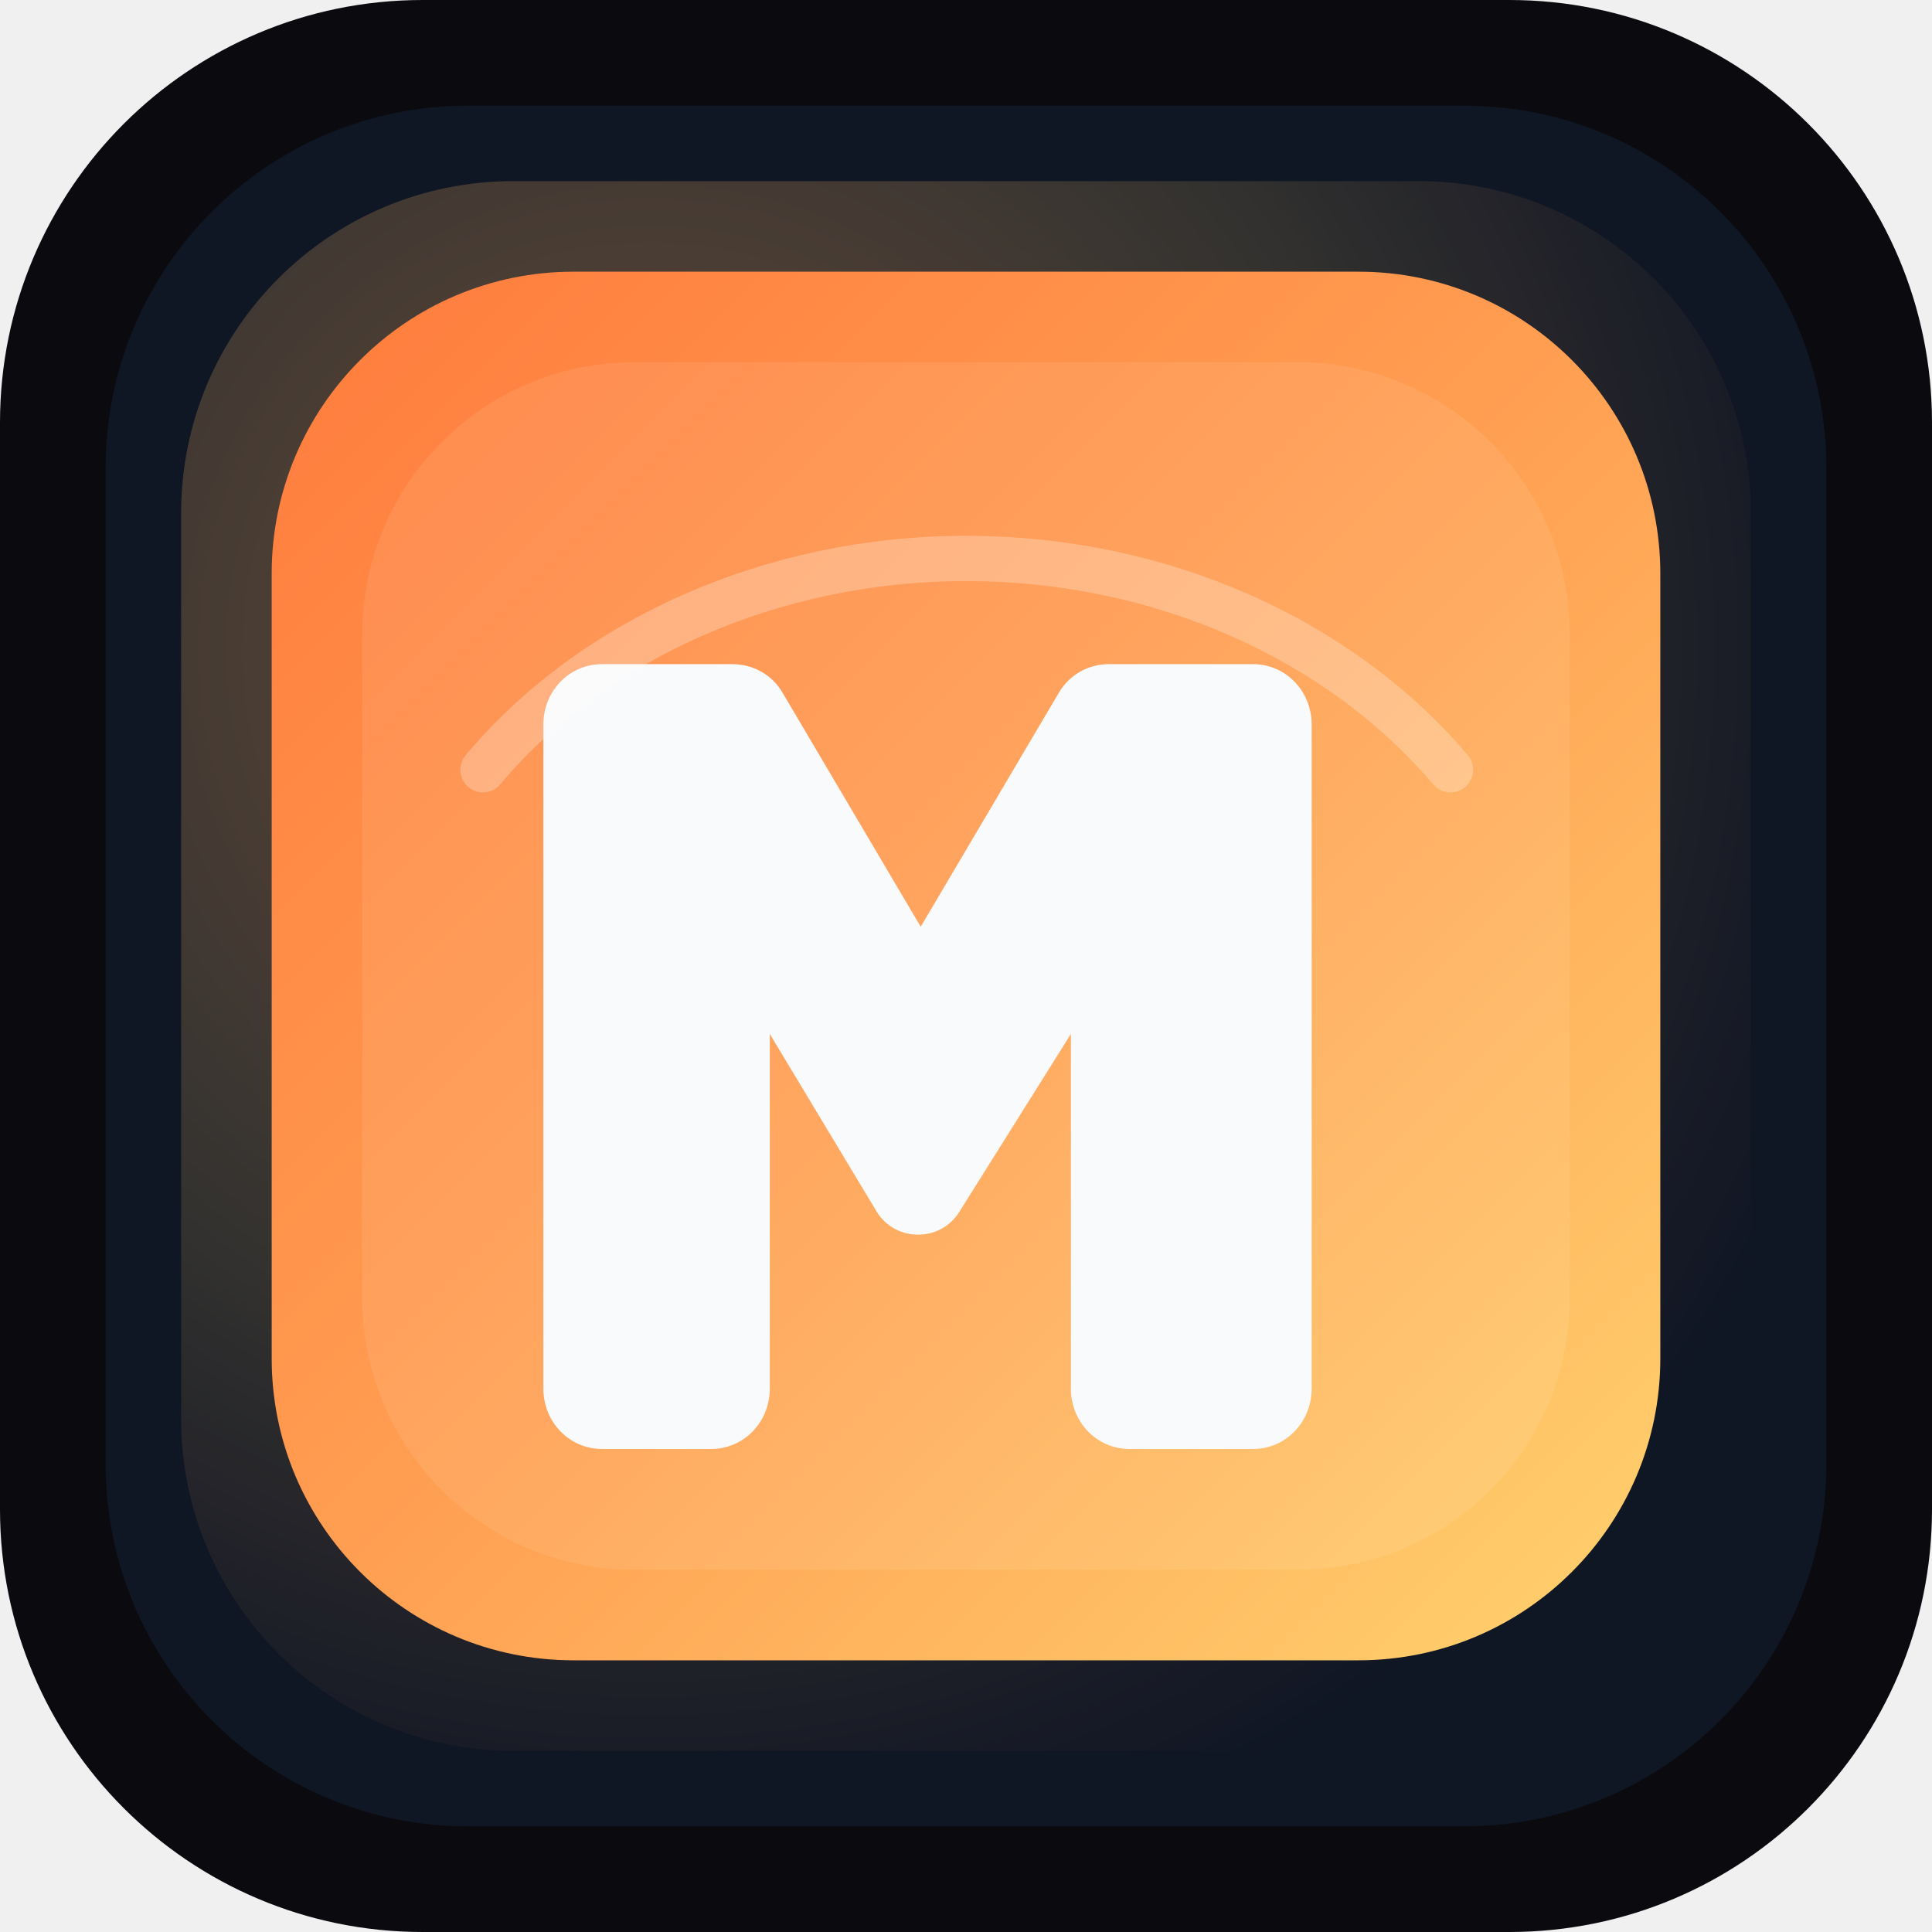
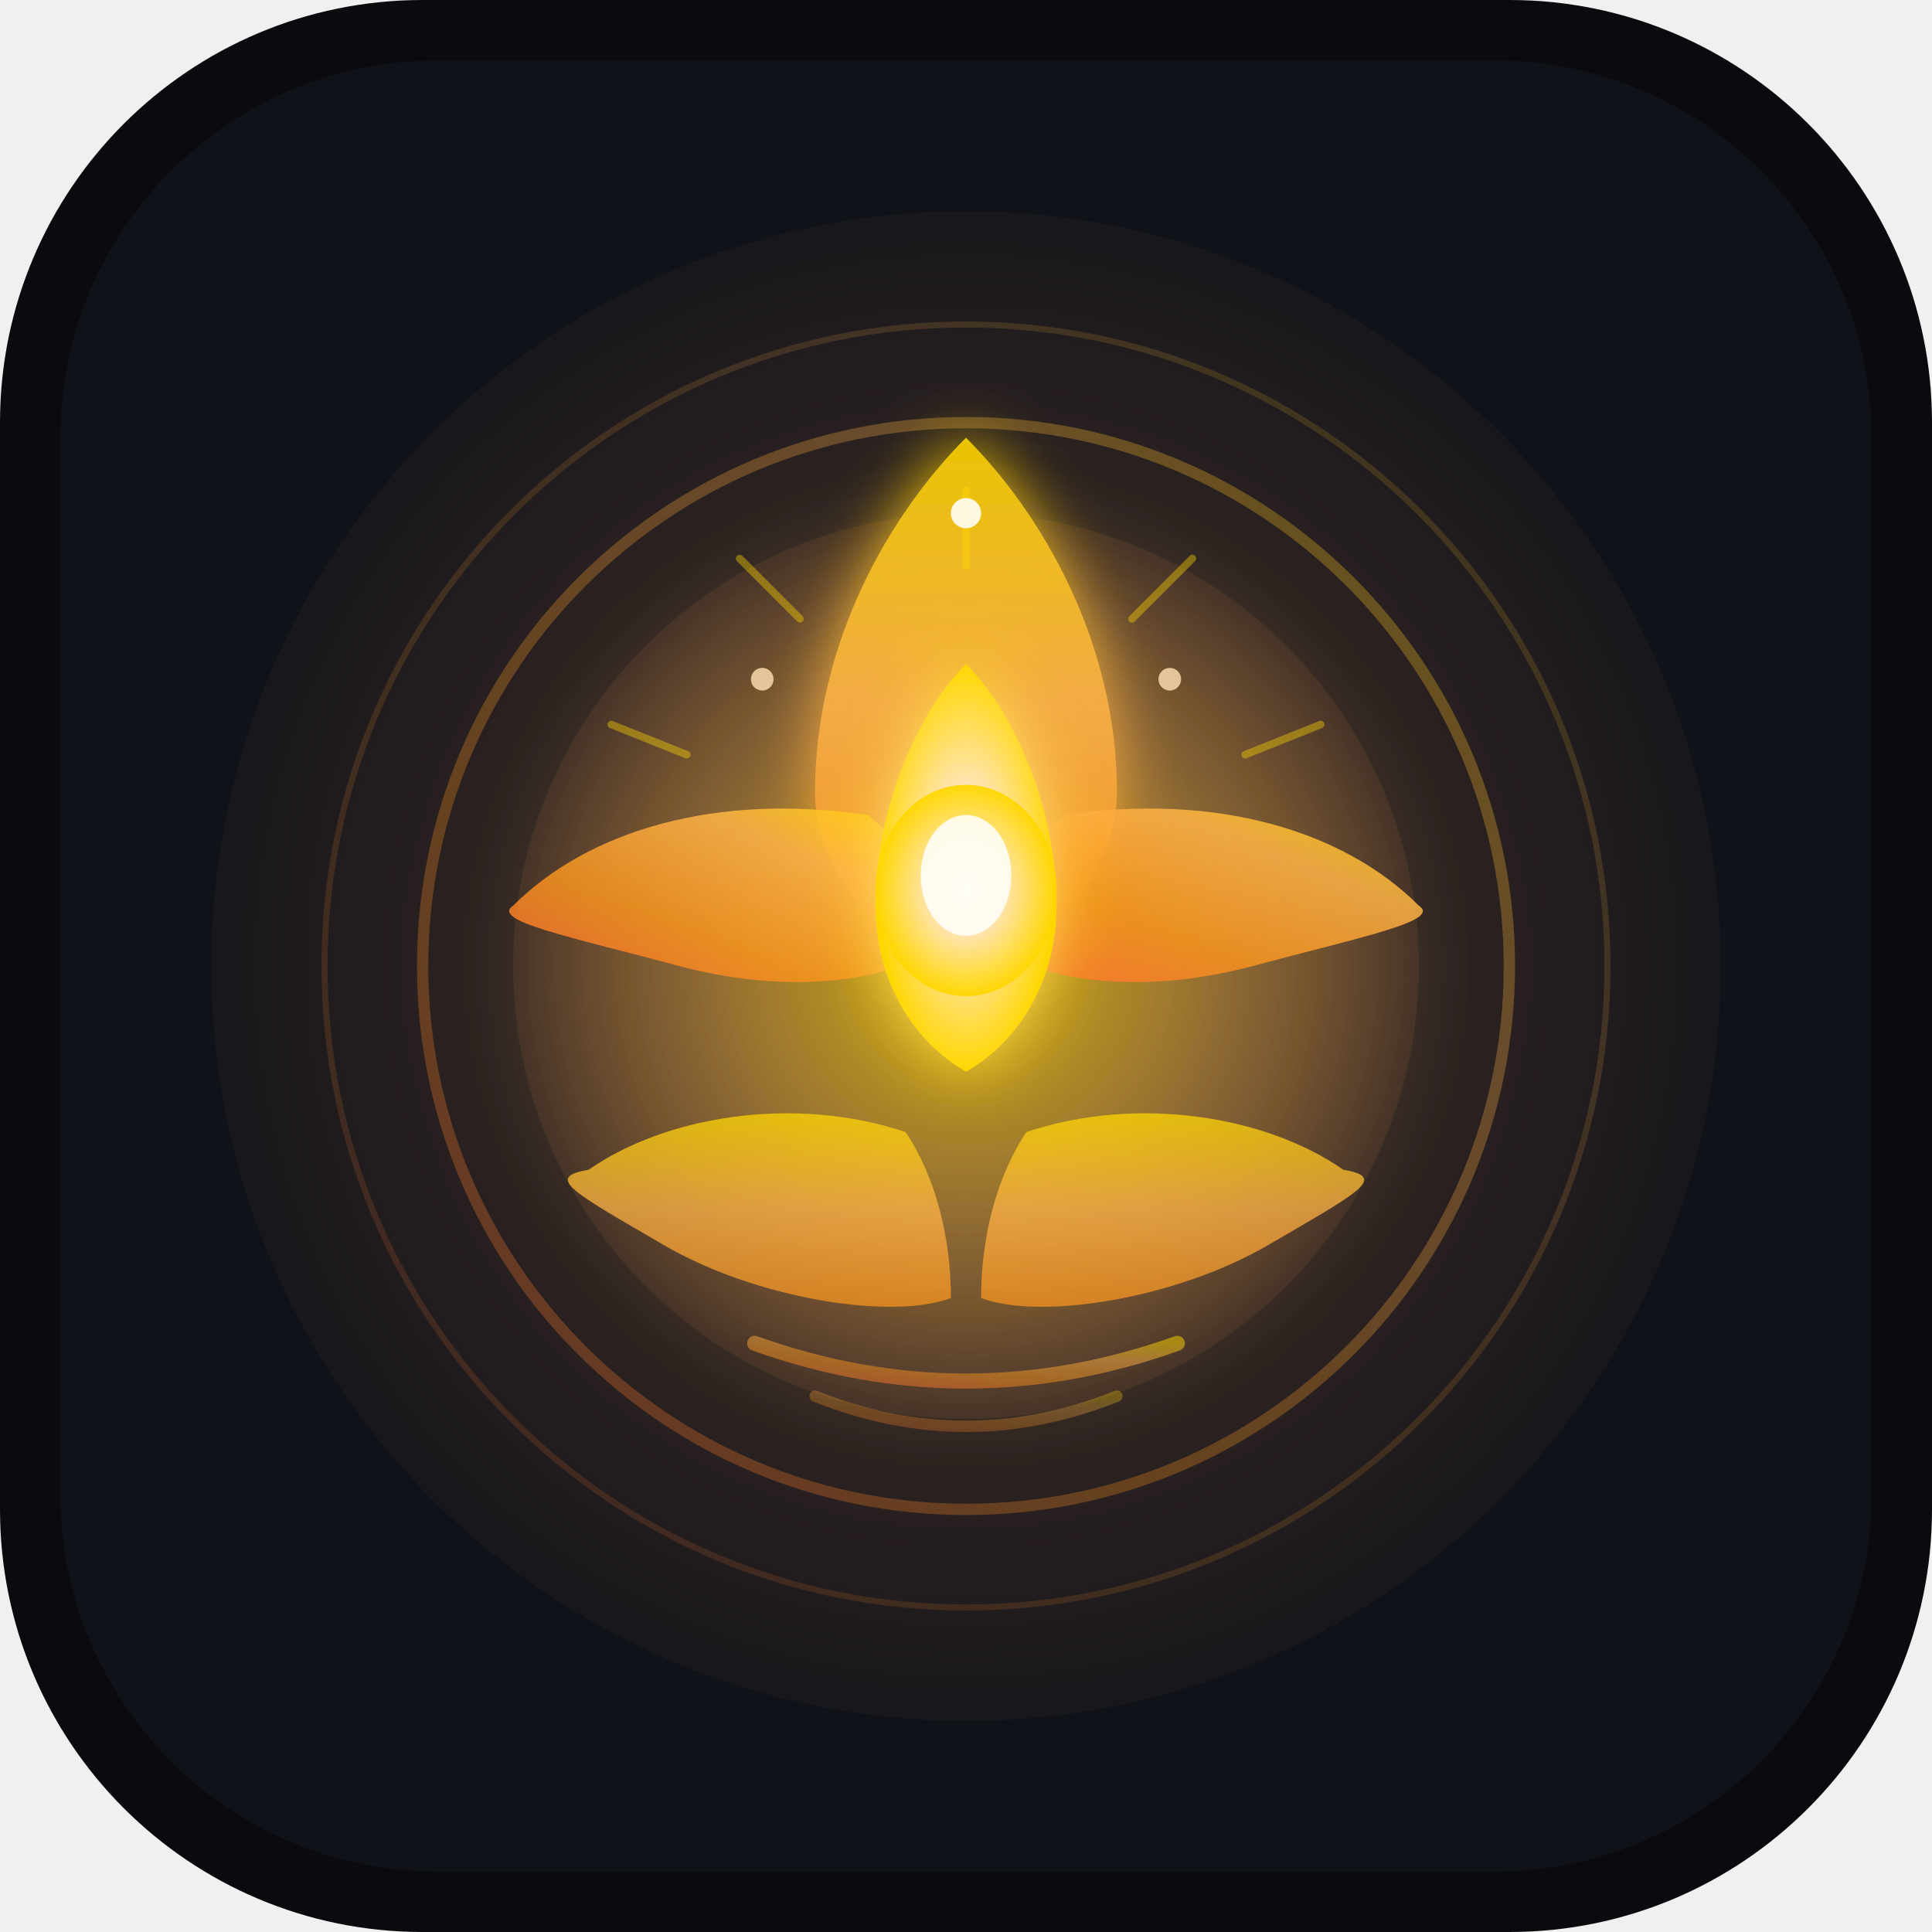
<svg xmlns="http://www.w3.org/2000/svg" width="256" height="256" viewBox="0 0 256 256" fill="none">
  <defs>
-     <linearGradient id="sunrise" x1="0%" y1="0%" x2="100%" y2="100%">
-       <stop offset="0%" stop-color="#ff7a3c" />
-       <stop offset="50%" stop-color="#ff9f52" />
-       <stop offset="100%" stop-color="#ffd36f" />
+     <linearGradient id="divineGradient" x1="0%" y1="100%" x2="100%" y2="0%">
+       <stop offset="0%" stop-color="#FF6B35" />
+       <stop offset="35%" stop-color="#F7931E" />
+       <stop offset="70%" stop-color="#FFB347" />
+       <stop offset="100%" stop-color="#FFD700" />
    </linearGradient>
-     <radialGradient id="halo" cx="30%" cy="30%" r="80%">
-       <stop offset="0%" stop-color="rgba(255, 147, 89, 0.36)" />
-       <stop offset="60%" stop-color="rgba(255, 208, 112, 0.14)" />
+     <radialGradient id="innerLight" cx="50%" cy="50%" r="50%">
+       <stop offset="0%" stop-color="#FFFEF0" />
+       <stop offset="40%" stop-color="#FFE4B5" />
+       <stop offset="100%" stop-color="#FFD700" />
+     </radialGradient>
+     <radialGradient id="divineHalo" cx="50%" cy="50%" r="60%">
+       <stop offset="0%" stop-color="rgba(255, 215, 0, 0.5)" />
+       <stop offset="50%" stop-color="rgba(255, 183, 71, 0.25)" />
      <stop offset="100%" stop-color="rgba(255, 147, 89, 0)" />
    </radialGradient>
+     <radialGradient id="outerAura" cx="50%" cy="50%" r="70%">
+       <stop offset="0%" stop-color="rgba(255, 211, 111, 0.2)" />
+       <stop offset="60%" stop-color="rgba(255, 147, 89, 0.08)" />
+       <stop offset="100%" stop-color="rgba(11, 11, 15, 0)" />
+     </radialGradient>
+     <linearGradient id="petalGold" x1="50%" y1="100%" x2="50%" y2="0%">
+       <stop offset="0%" stop-color="#F7931E" />
+       <stop offset="50%" stop-color="#FFB347" />
+       <stop offset="100%" stop-color="#FFD700" />
+     </linearGradient>
+     <filter id="softGlow" x="-50%" y="-50%" width="200%" height="200%">
+       <feGaussianBlur stdDeviation="4" result="coloredBlur" />
+       <feMerge>
+         <feMergeNode in="coloredBlur" />
+         <feMergeNode in="SourceGraphic" />
+       </feMerge>
+     </filter>
+     <filter id="innerGlow" x="-50%" y="-50%" width="200%" height="200%">
+       <feGaussianBlur stdDeviation="8" result="blur" />
+       <feMerge>
+         <feMergeNode in="blur" />
+         <feMergeNode in="SourceGraphic" />
+       </feMerge>
+     </filter>
  </defs>
-   <rect width="256" height="256" rx="56" fill="#0b0b0f" />
-   <rect x="14" y="14" width="228" height="228" rx="48" fill="#0f1624" />
-   <rect x="24" y="24" width="208" height="208" rx="44" fill="url(#halo)" />
-   <rect x="36" y="36" width="184" height="184" rx="40" fill="url(#sunrise)" />
-   <rect x="48" y="48" width="160" height="160" rx="36" fill="rgba(255,255,255,0.08)" />
-   <path d="M72 184V96c0-4.4 3.4-8 7.8-8h17.2c2.8 0 5.3 1.4 6.7 3.8l18.3 31 18.3-31c1.4-2.4 3.9-3.8 6.7-3.8H166c4.4 0 7.8 3.6 7.8 8v88c0 4.4-3.4 8-7.8 8h-16.3c-4.4 0-7.8-3.6-7.8-8v-47l-14.8 23.6c-2.5 4-8.4 4-10.9 0L102 137v47c0 4.4-3.4 8-7.8 8H79.8c-4.4 0-7.8-3.6-7.8-8Z" fill="#f9fafb" />
-   <path d="M64 102c14.4-17.2 38.2-28 64-28 26 0 49.6 10.8 64.2 28" stroke="#fff" stroke-width="6" stroke-linecap="round" opacity="0.26" />
+   <rect width="256" height="256" rx="56" fill="#0B0B0F" />
+   <rect x="8" y="8" width="240" height="240" rx="50" fill="#0F1219" />
+   <circle cx="128" cy="128" r="100" fill="url(#outerAura)" />
+   <circle cx="128" cy="128" r="72" stroke="url(#divineGradient)" stroke-width="1.5" fill="none" opacity="0.3" />
+   <circle cx="128" cy="128" r="85" stroke="url(#divineGradient)" stroke-width="0.8" fill="none" opacity="0.15" />
+   <circle cx="128" cy="128" r="60" fill="url(#divineHalo)" filter="url(#innerGlow)" />
+   <path d="M128 58            C138 68, 148 85, 148 105            C148 115, 140 125, 128 128            C116 125, 108 115, 108 105            C108 85, 118 68, 128 58Z" fill="url(#petalGold)" opacity="0.9" filter="url(#softGlow)" />
+   <path d="M68 120            C78 110, 95 105, 115 108            C120 112, 124 118, 126 125            C118 130, 105 132, 90 128            C75 124, 65 122, 68 120Z" fill="url(#divineGradient)" opacity="0.85" />
+   <path d="M188 120            C178 110, 161 105, 141 108            C136 112, 132 118, 130 125            C138 130, 151 132, 166 128            C181 124, 191 122, 188 120Z" fill="url(#divineGradient)" opacity="0.85" />
+   <path d="M78 155            C88 148, 105 145, 120 150            C124 156, 126 164, 126 172            C118 175, 100 172, 88 165            C76 158, 72 156, 78 155Z" fill="url(#petalGold)" opacity="0.75" />
+   <path d="M178 155            C168 148, 151 145, 136 150            C132 156, 130 164, 130 172            C138 175, 156 172, 168 165            C180 158, 184 156, 178 155Z" fill="url(#petalGold)" opacity="0.75" />
+   <path d="M128 88            C135 95, 140 108, 140 120            C140 130, 135 138, 128 142            C121 138, 116 130, 116 120            C116 108, 121 95, 128 88Z" fill="url(#innerLight)" filter="url(#softGlow)" />
+   <ellipse cx="128" cy="118" rx="12" ry="14" fill="url(#innerLight)" opacity="0.95" />
+   <ellipse cx="128" cy="116" rx="6" ry="8" fill="#FFFEF5" opacity="0.9" />
+   <g opacity="0.4" stroke="#FFD700" stroke-width="1" stroke-linecap="round">
+     <line x1="128" y1="75" x2="128" y2="65" />
+     <line x1="150" y1="82" x2="158" y2="74" />
+     <line x1="106" y1="82" x2="98" y2="74" />
+     <line x1="165" y1="100" x2="175" y2="96" />
+     <line x1="91" y1="100" x2="81" y2="96" />
+   </g>
+   <circle cx="155" cy="90" r="1.5" fill="#FFE4B5" opacity="0.8" />
+   <circle cx="101" cy="90" r="1.5" fill="#FFE4B5" opacity="0.8" />
+   <circle cx="128" cy="68" r="2" fill="#FFFEF5" opacity="0.9" />
+   <path d="M100 178 Q128 188, 156 178" stroke="url(#divineGradient)" stroke-width="2" fill="none" opacity="0.5" stroke-linecap="round" />
+   <path d="M108 185 Q128 193, 148 185" stroke="url(#divineGradient)" stroke-width="1.5" fill="none" opacity="0.3" stroke-linecap="round" />
</svg>
